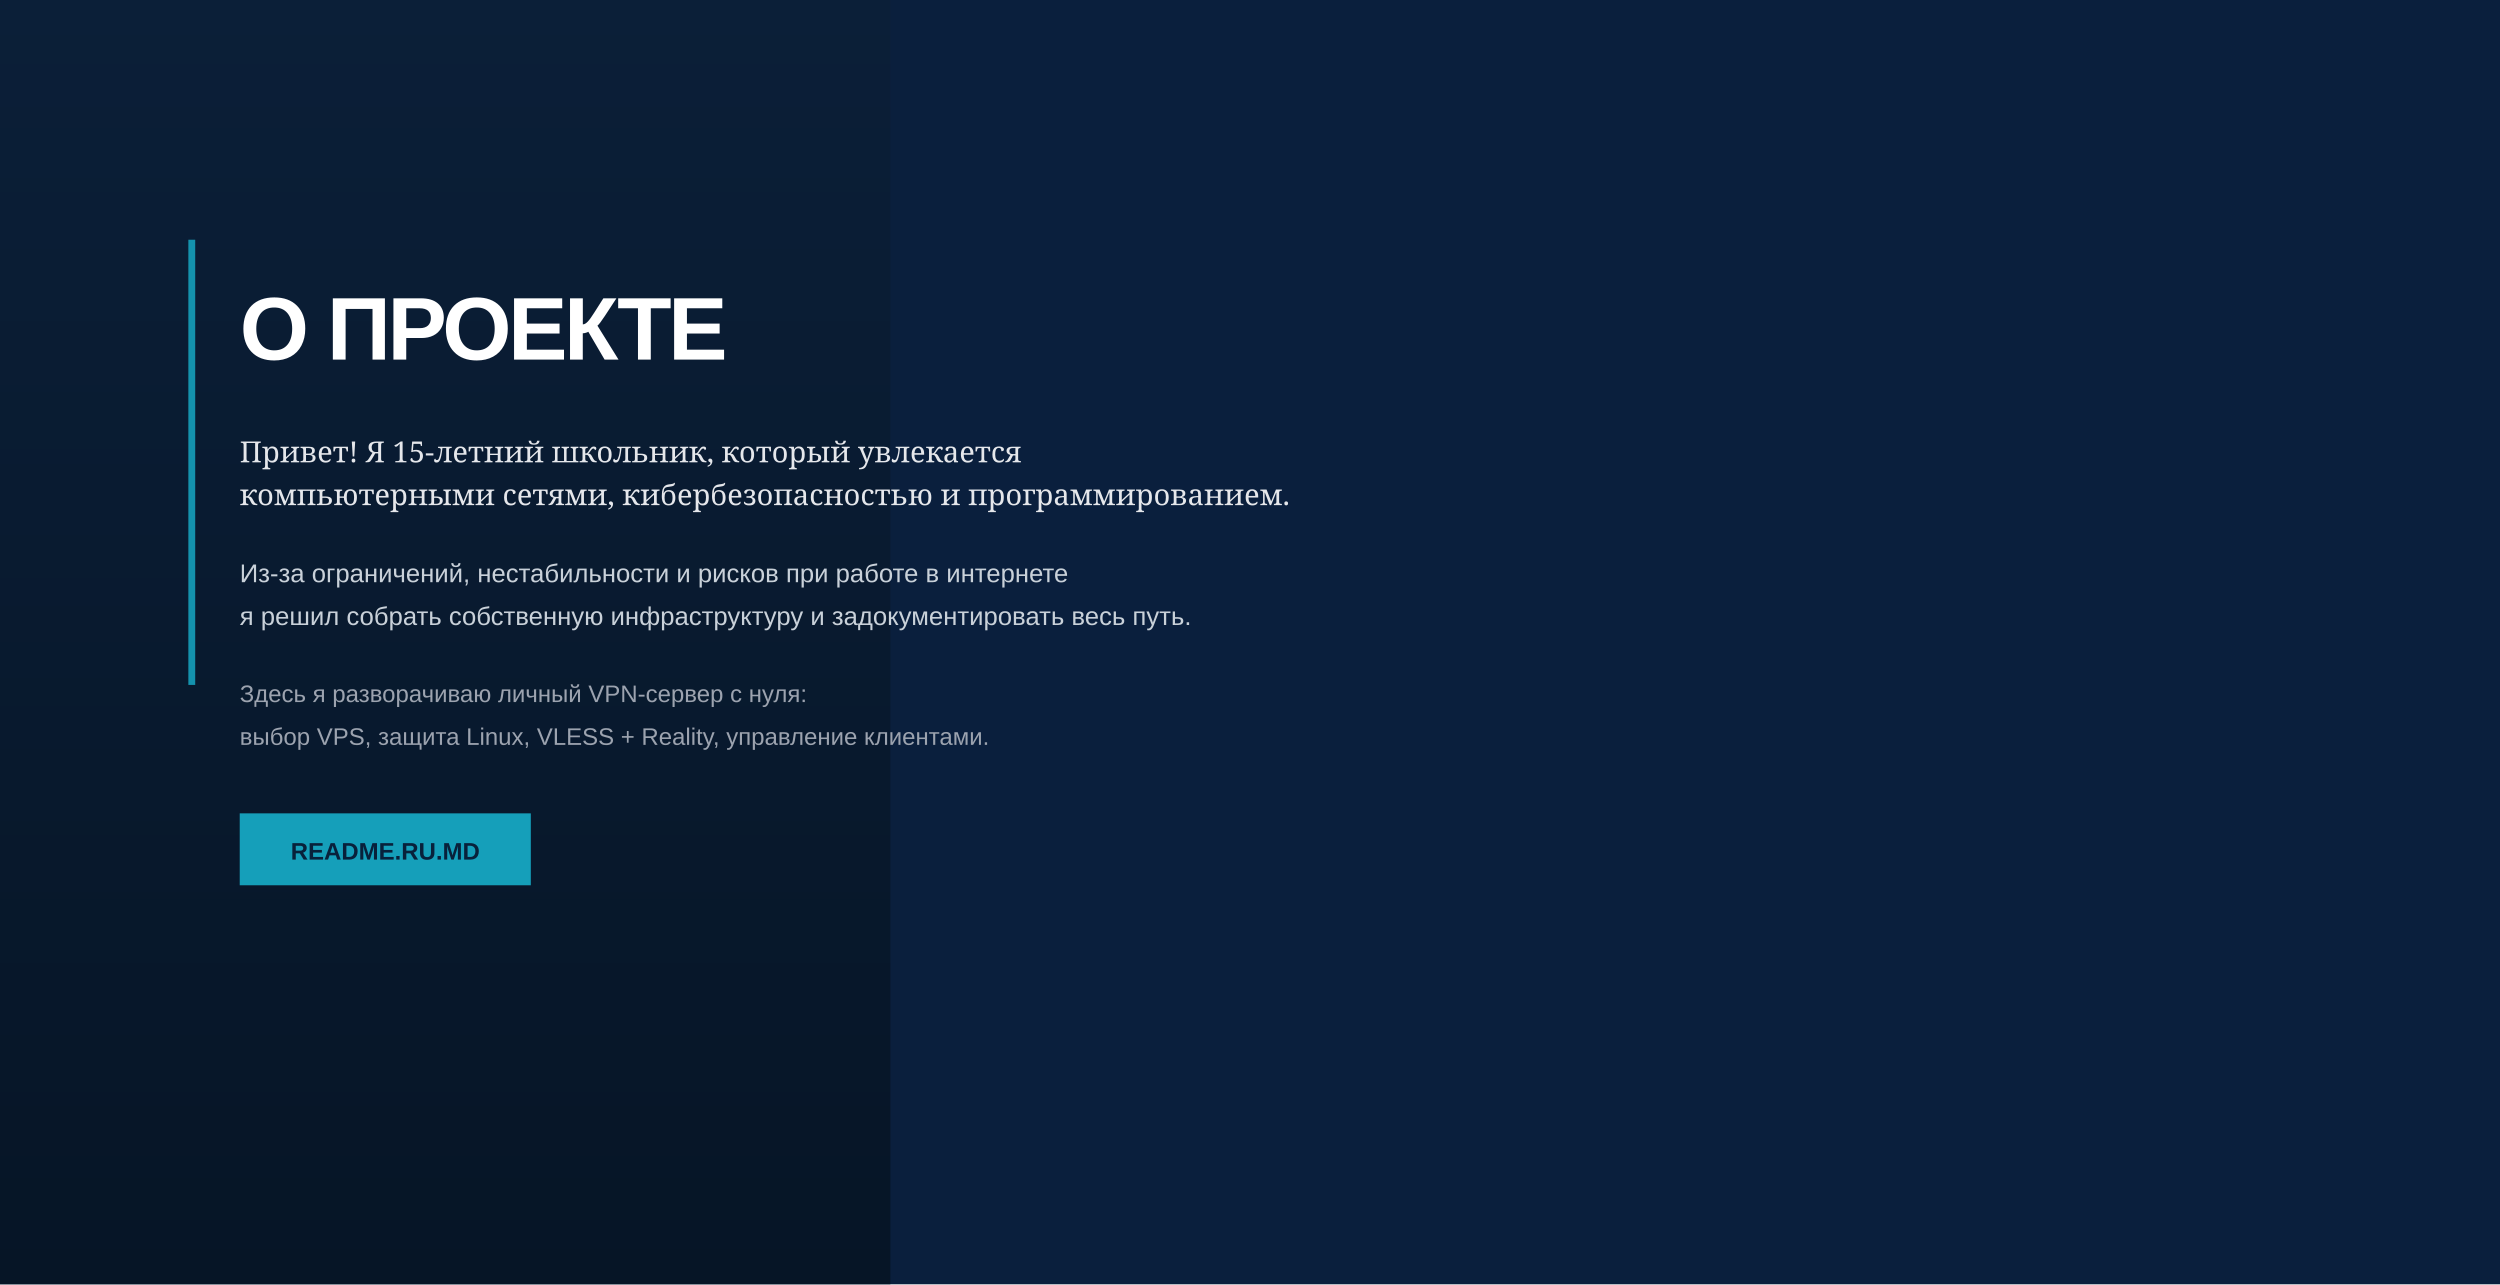
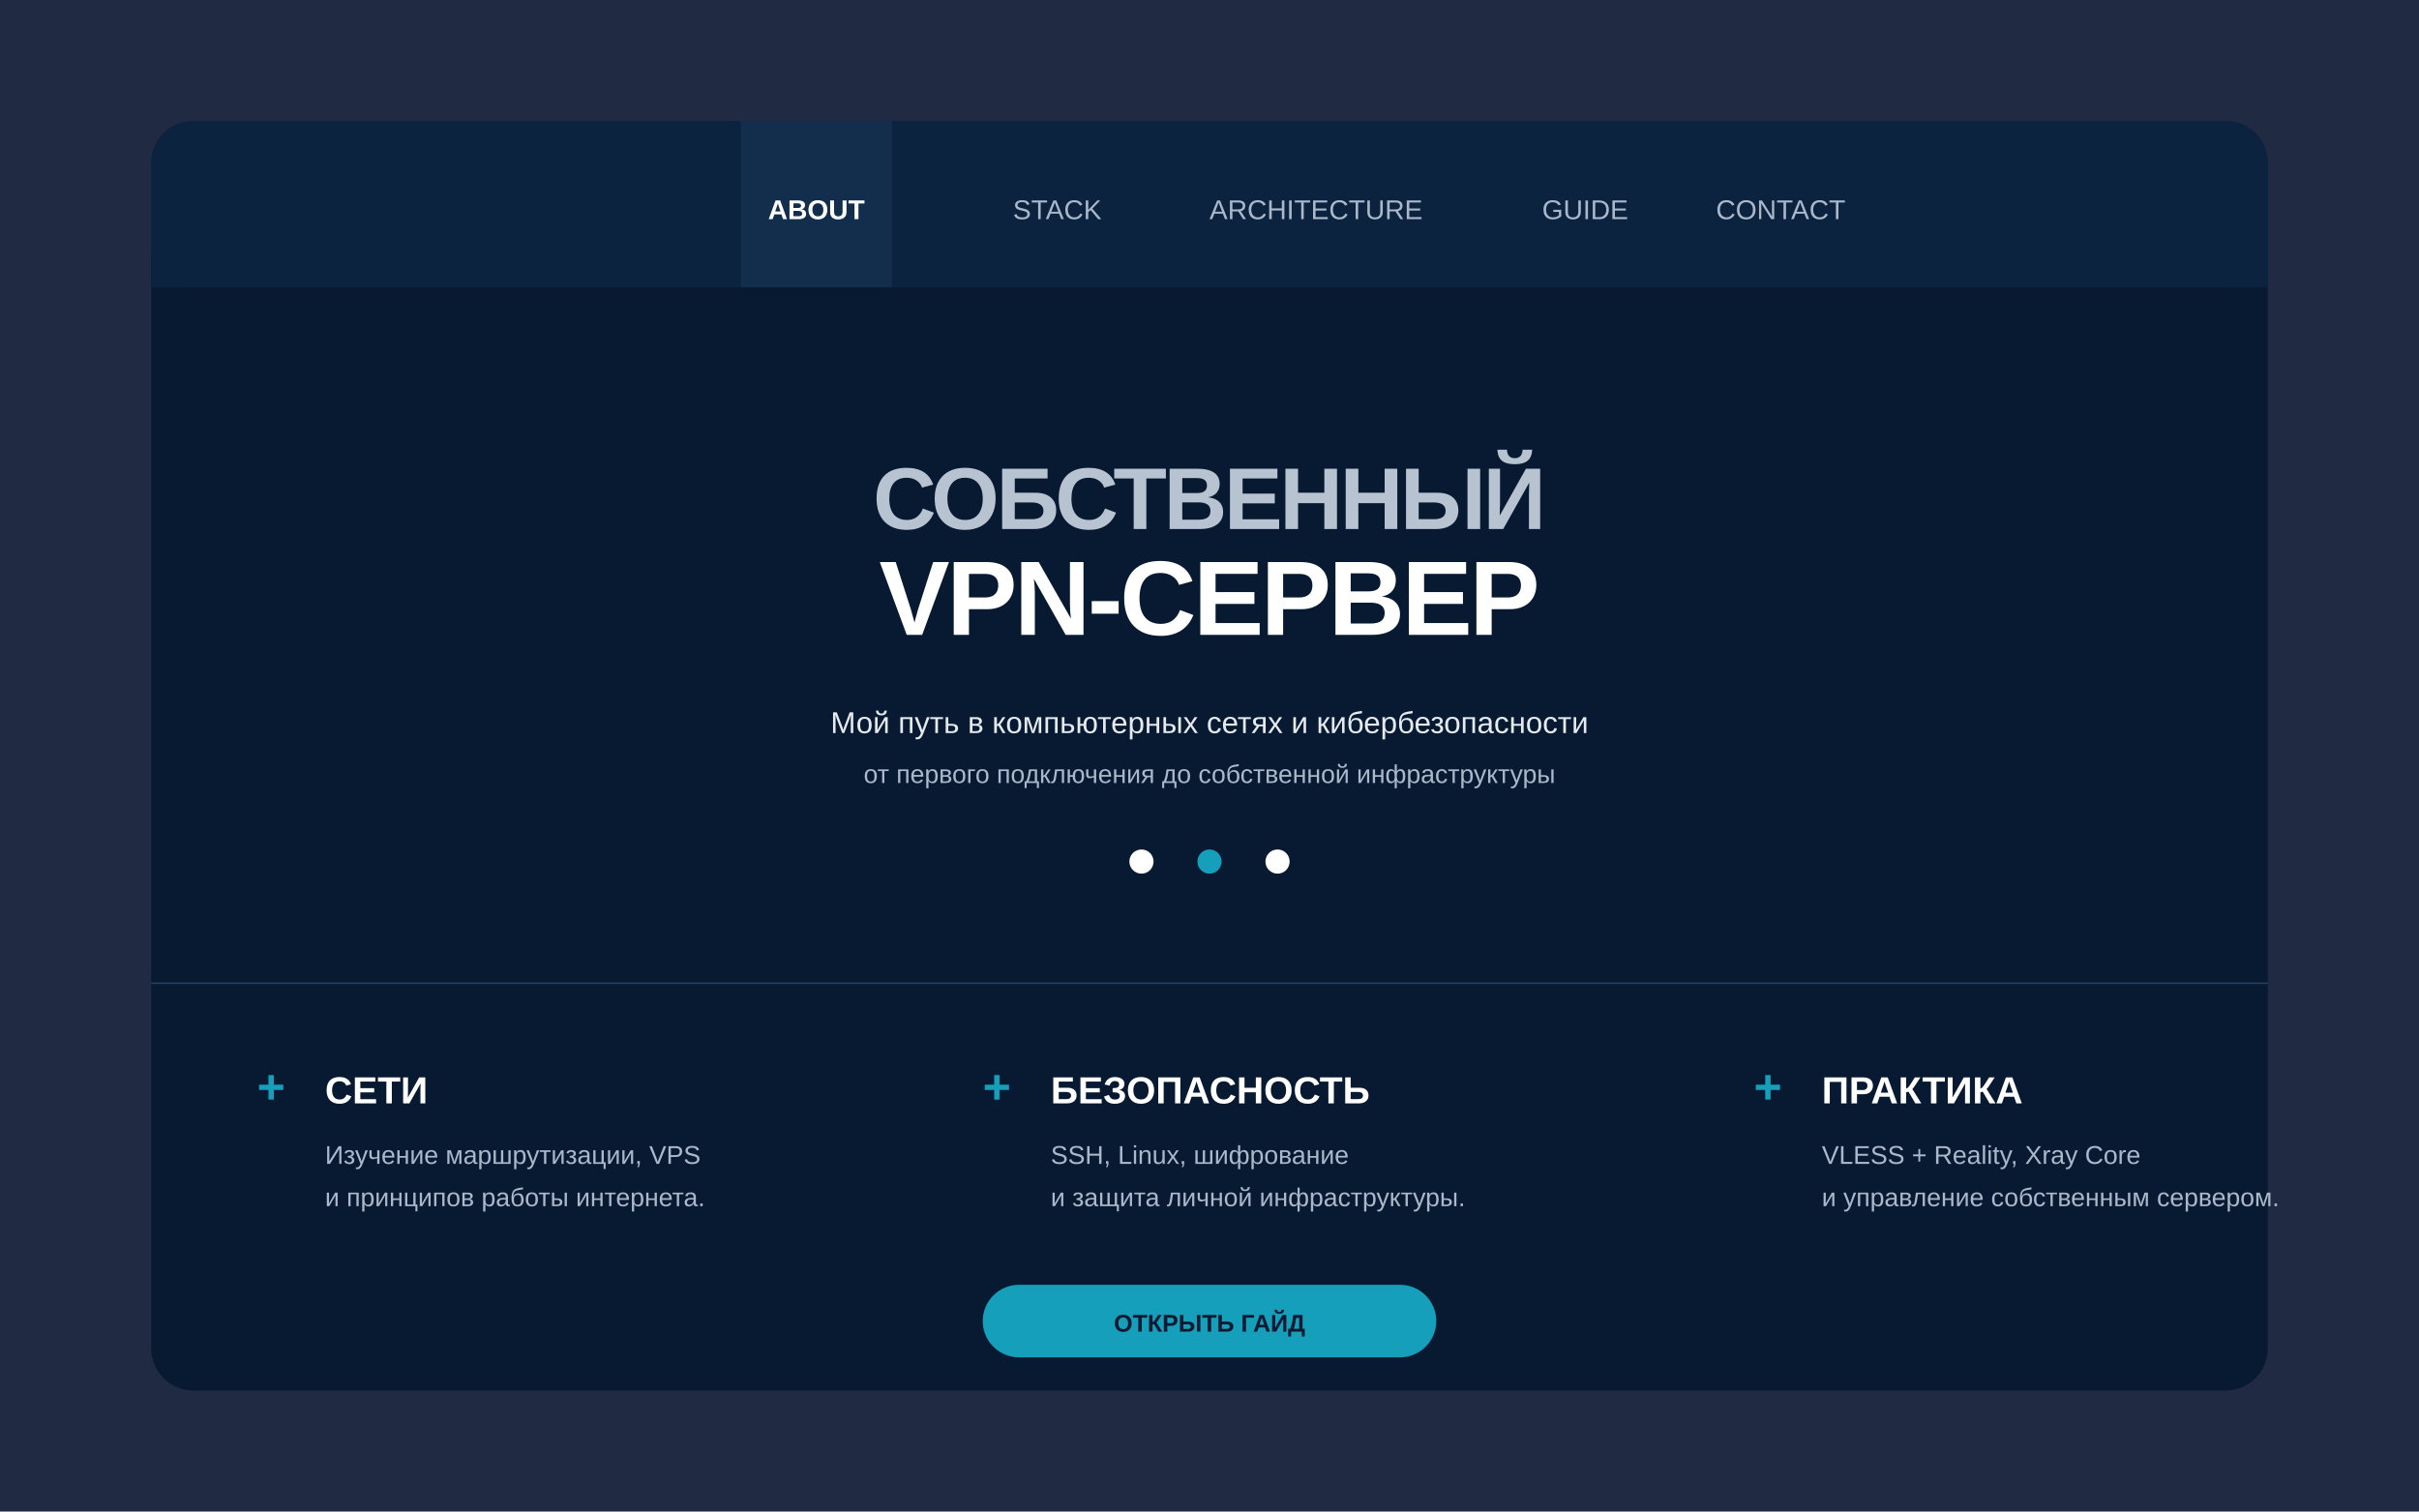
- <svg xmlns="http://www.w3.org/2000/svg" viewBox="0 0 1460 750">
-   <defs>
-     <linearGradient id="sidebarDark" x1="0" y1="0" x2="0" y2="1">
-       <stop offset="0%" stop-color="#0b1f38" />
-       <stop offset="100%" stop-color="#061526" />
-     </linearGradient>
-   </defs>
-   <rect width="1460" height="750" fill="#0a1f3d" />
-   <rect width="520" height="750" fill="url(#sidebarDark)" />
-   <rect x="110" y="140" width="4" height="260" fill="#159fba" opacity="0.9" />
-   <text x="140" y="210" fill="#ffffff" font-family="Arial, Helvetica, sans-serif" font-size="52" font-weight="800" letter-spacing="-2">О ПРОЕКТЕ</text>
-   <text x="140" y="270" fill="#e5e7eb" font-family="Georgia, serif" font-size="17">Привет! Я 15-летний школьник, который увлекается</text>
-   <text x="140" y="295" fill="#e5e7eb" font-family="Georgia, serif" font-size="17">компьютерными сетями, кибербезопасностью и программированием.</text>
-   <text x="140" y="340" fill="#c9d1d9" font-family="Arial, Helvetica, sans-serif" font-size="15">Из-за ограничений, нестабильности и рисков при работе в интернете</text>
-   <text x="140" y="365" fill="#c9d1d9" font-family="Arial, Helvetica, sans-serif" font-size="15">я решил собрать собственную инфраструктуру и задокументировать весь путь.</text>
-   <text x="140" y="410" fill="#9ca3af" font-family="Arial, Helvetica, sans-serif" font-size="14">Здесь я разворачиваю личный VPN-сервер с нуля:</text>
-   <text x="140" y="435" fill="#9ca3af" font-family="Arial, Helvetica, sans-serif" font-size="14">выбор VPS, защита Linux, VLESS + Reality, управление клиентами.</text>
-   <rect x="140" y="475" width="170" height="42" fill="#159fba" />
-   <text x="225" y="502" text-anchor="middle" fill="#08213b" font-family="Arial, Helvetica, sans-serif" font-size="14" font-weight="700">README.RU.MD</text>
+ <svg xmlns="http://www.w3.org/2000/svg" viewBox="0 0 1600 1000">
+   <rect width="1600" height="1000" fill="#202a42" />
+   <rect x="100" y="80" width="1400" height="840" rx="28" fill="#071a32" />
+   <rect x="100" y="80" width="1400" height="110" rx="28" fill="#0c2340" />
+   <rect x="100" y="160" width="1400" height="30" fill="#0c2340" />
+   <text x="520" y="145" fill="#ffffff" font-family="Arial, Helvetica, sans-serif" font-size="18" font-weight="700">ABOUT</text>
+   <text x="670" y="145" fill="#aab8c9" font-family="Arial, Helvetica, sans-serif" font-size="18">STACK</text>
+   <text x="800" y="145" fill="#aab8c9" font-family="Arial, Helvetica, sans-serif" font-size="18">ARCHITECTURE</text>
+   <text x="1020" y="145" fill="#aab8c9" font-family="Arial, Helvetica, sans-serif" font-size="18">GUIDE</text>
+   <text x="1135" y="145" fill="#aab8c9" font-family="Arial, Helvetica, sans-serif" font-size="18">CONTACT</text>
+   <rect x="490" y="80" width="100" height="110" fill="#132d4d" />
+   <text x="540" y="145" text-anchor="middle" fill="#ffffff" font-family="Arial, Helvetica, sans-serif" font-size="18" font-weight="700">ABOUT</text>
+   <text x="800" y="350" text-anchor="middle" fill="#b7c3d1" font-family="Arial, Helvetica, sans-serif" font-size="58" font-weight="800" letter-spacing="-2">СОБСТВЕННЫЙ</text>
+   <text x="800" y="420" text-anchor="middle" fill="#ffffff" font-family="Arial, Helvetica, sans-serif" font-size="70" font-weight="800" letter-spacing="-2">VPN-СЕРВЕР</text>
+   <text x="800" y="485" text-anchor="middle" fill="#e5eaf0" font-family="Arial, Helvetica, sans-serif" font-size="20">Мой путь в компьютерных сетях и кибербезопасности</text>
+   <text x="800" y="518" text-anchor="middle" fill="#aab8c9" font-family="Arial, Helvetica, sans-serif" font-size="17">от первого подключения до собственной инфраструктуры</text>
+   <circle cx="755" cy="570" r="8" fill="#ffffff" />
+   <circle cx="800" cy="570" r="8" fill="#159fba" />
+   <circle cx="845" cy="570" r="8" fill="#ffffff" />
+   <rect x="100" y="650" width="1400" height="1" fill="#23405e" />
+   <text x="170" y="730" fill="#159fba" font-family="Arial, Helvetica, sans-serif" font-size="32" font-weight="700">+</text>
+   <text x="215" y="730" fill="#ffffff" font-family="Arial, Helvetica, sans-serif" font-size="25" font-weight="700">СЕТИ</text>
+   <text x="215" y="770" fill="#aab8c9" font-family="Arial, Helvetica, sans-serif" font-size="17">Изучение маршрутизации, VPS</text>
+   <text x="215" y="798" fill="#aab8c9" font-family="Arial, Helvetica, sans-serif" font-size="17">и принципов работы интернета.</text>
+   <text x="650" y="730" fill="#159fba" font-family="Arial, Helvetica, sans-serif" font-size="32" font-weight="700">+</text>
+   <text x="695" y="730" fill="#ffffff" font-family="Arial, Helvetica, sans-serif" font-size="25" font-weight="700">БЕЗОПАСНОСТЬ</text>
+   <text x="695" y="770" fill="#aab8c9" font-family="Arial, Helvetica, sans-serif" font-size="17">SSH, Linux, шифрование</text>
+   <text x="695" y="798" fill="#aab8c9" font-family="Arial, Helvetica, sans-serif" font-size="17">и защита личной инфраструктуры.</text>
+   <text x="1160" y="730" fill="#159fba" font-family="Arial, Helvetica, sans-serif" font-size="32" font-weight="700">+</text>
+   <text x="1205" y="730" fill="#ffffff" font-family="Arial, Helvetica, sans-serif" font-size="25" font-weight="700">ПРАКТИКА</text>
+   <text x="1205" y="770" fill="#aab8c9" font-family="Arial, Helvetica, sans-serif" font-size="17">VLESS + Reality, Xray Core</text>
+   <text x="1205" y="798" fill="#aab8c9" font-family="Arial, Helvetica, sans-serif" font-size="17">и управление собственным сервером.</text>
+   <rect x="650" y="850" width="300" height="48" rx="24" fill="#159fba" />
+   <text x="800" y="881" text-anchor="middle" fill="#071a32" font-family="Arial, Helvetica, sans-serif" font-size="16" font-weight="700">ОТКРЫТЬ ГАЙД</text>
</svg>
